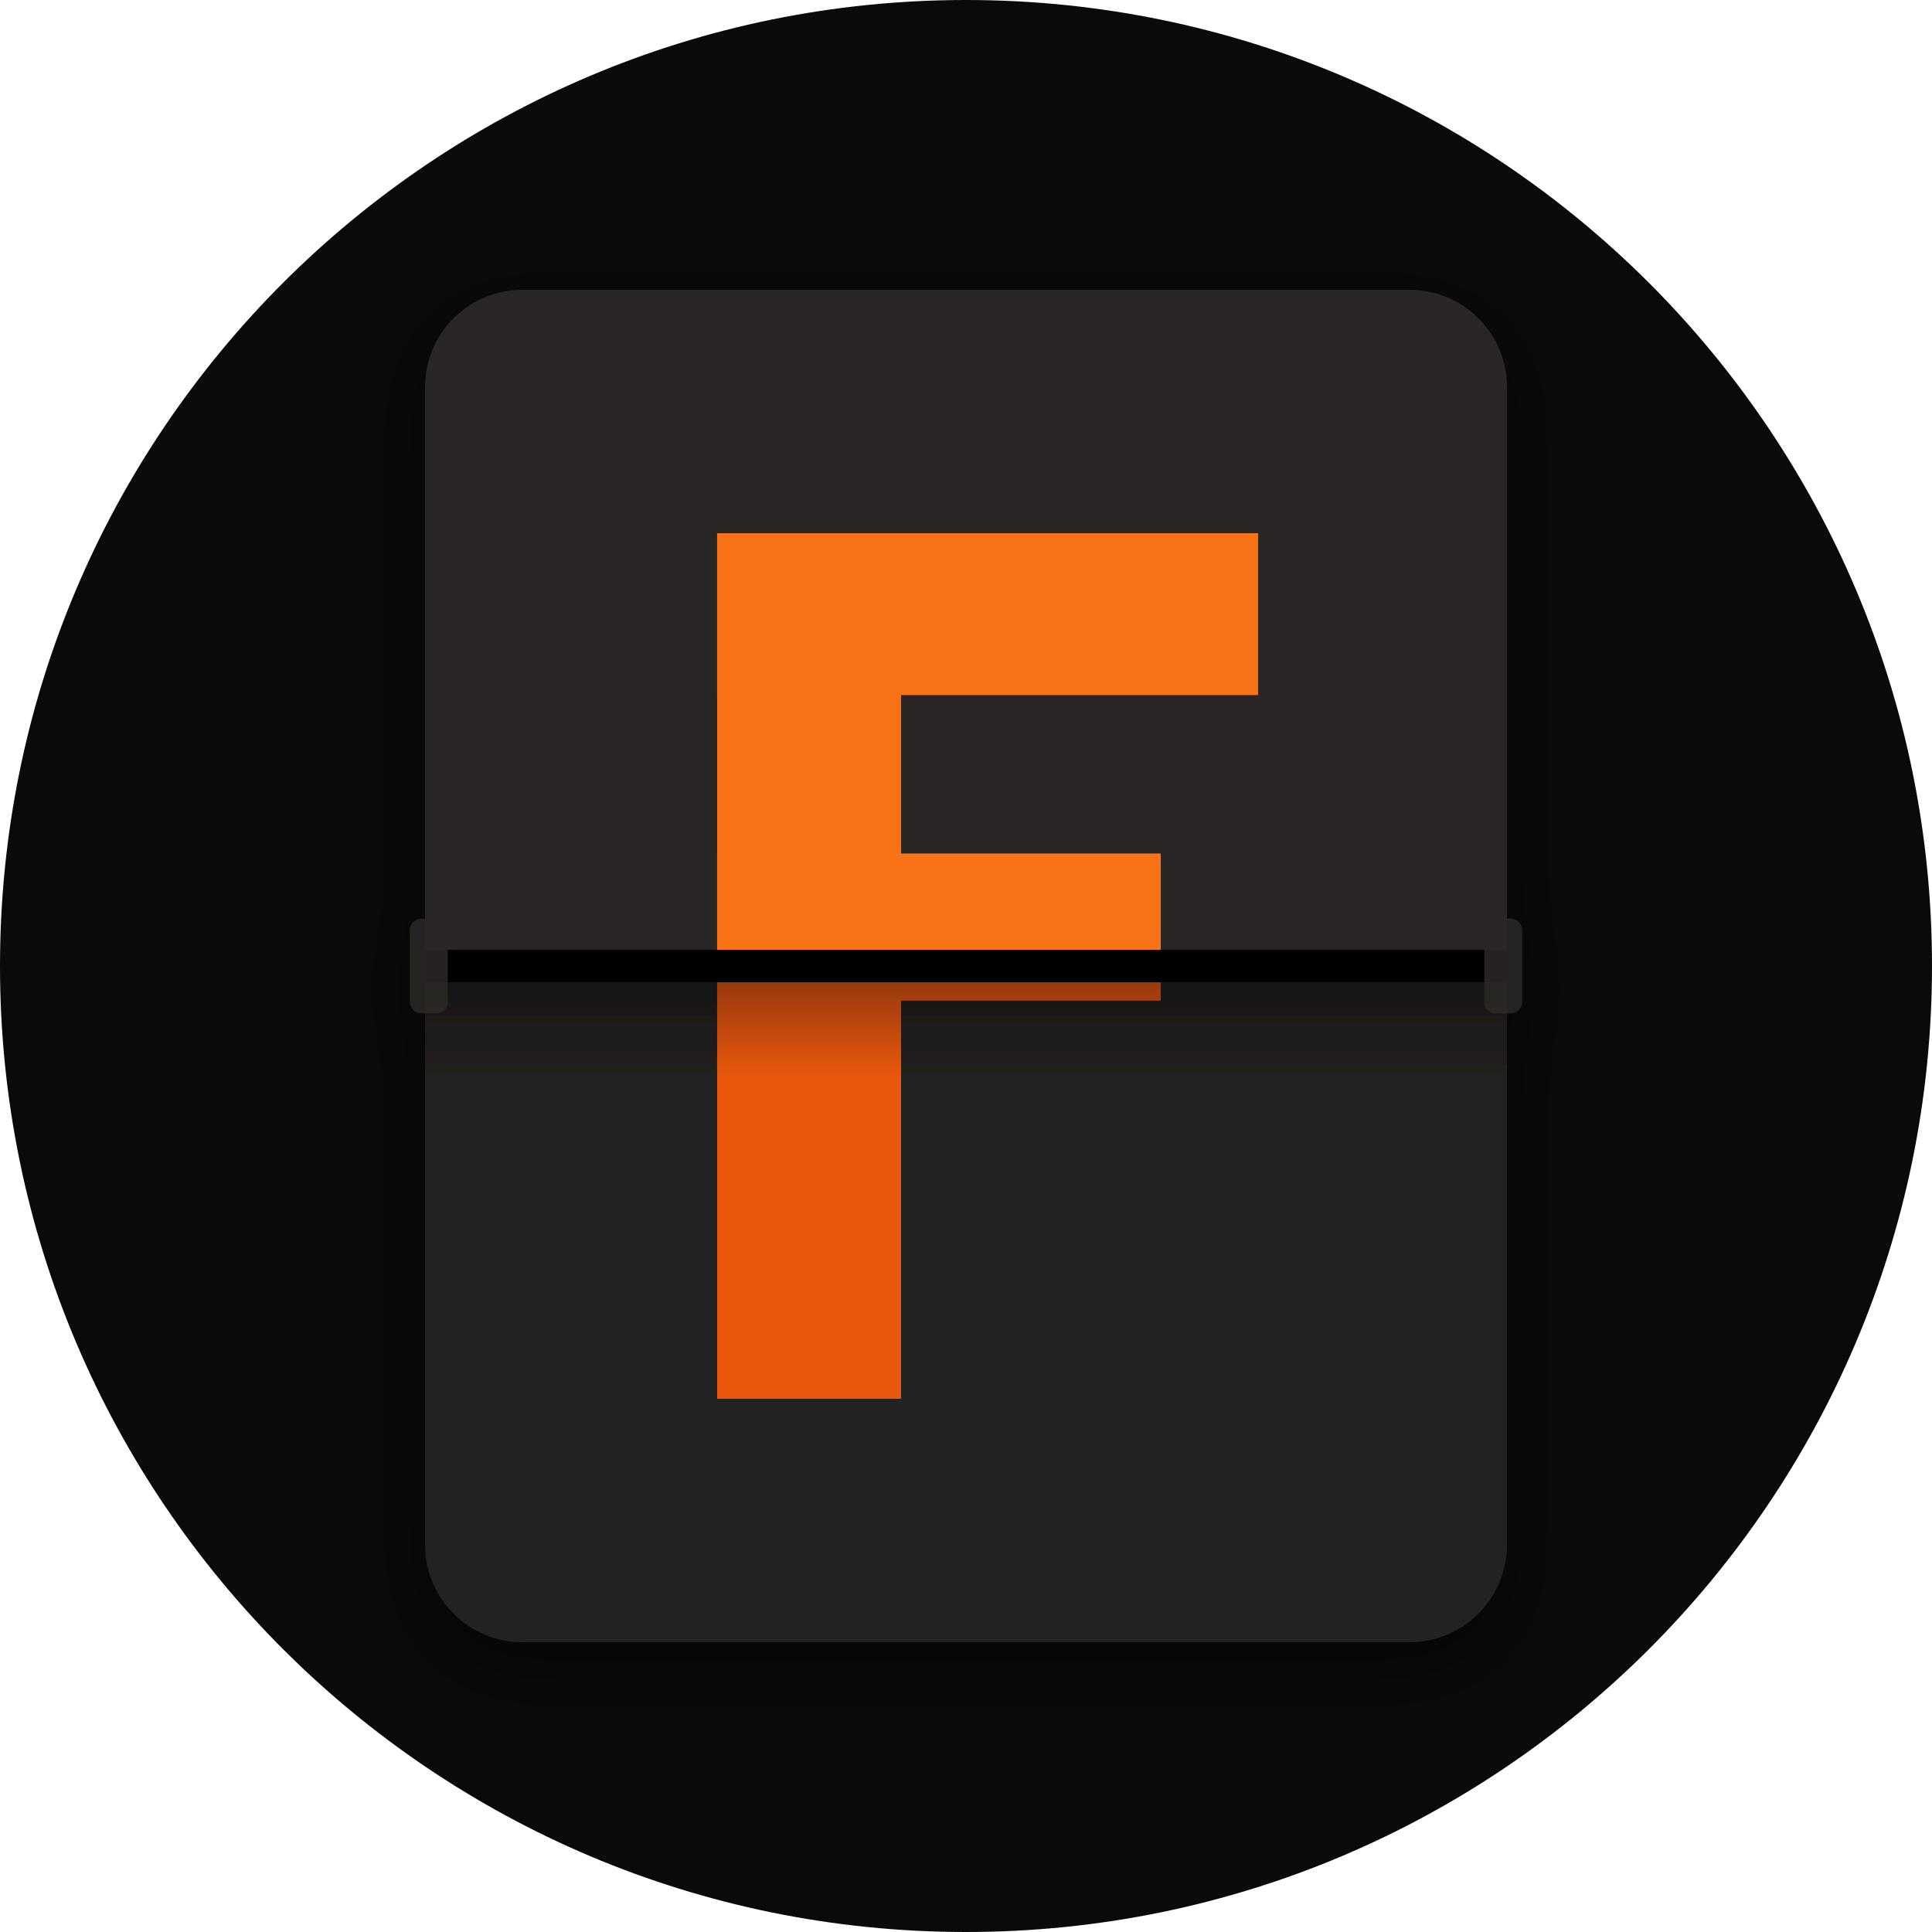
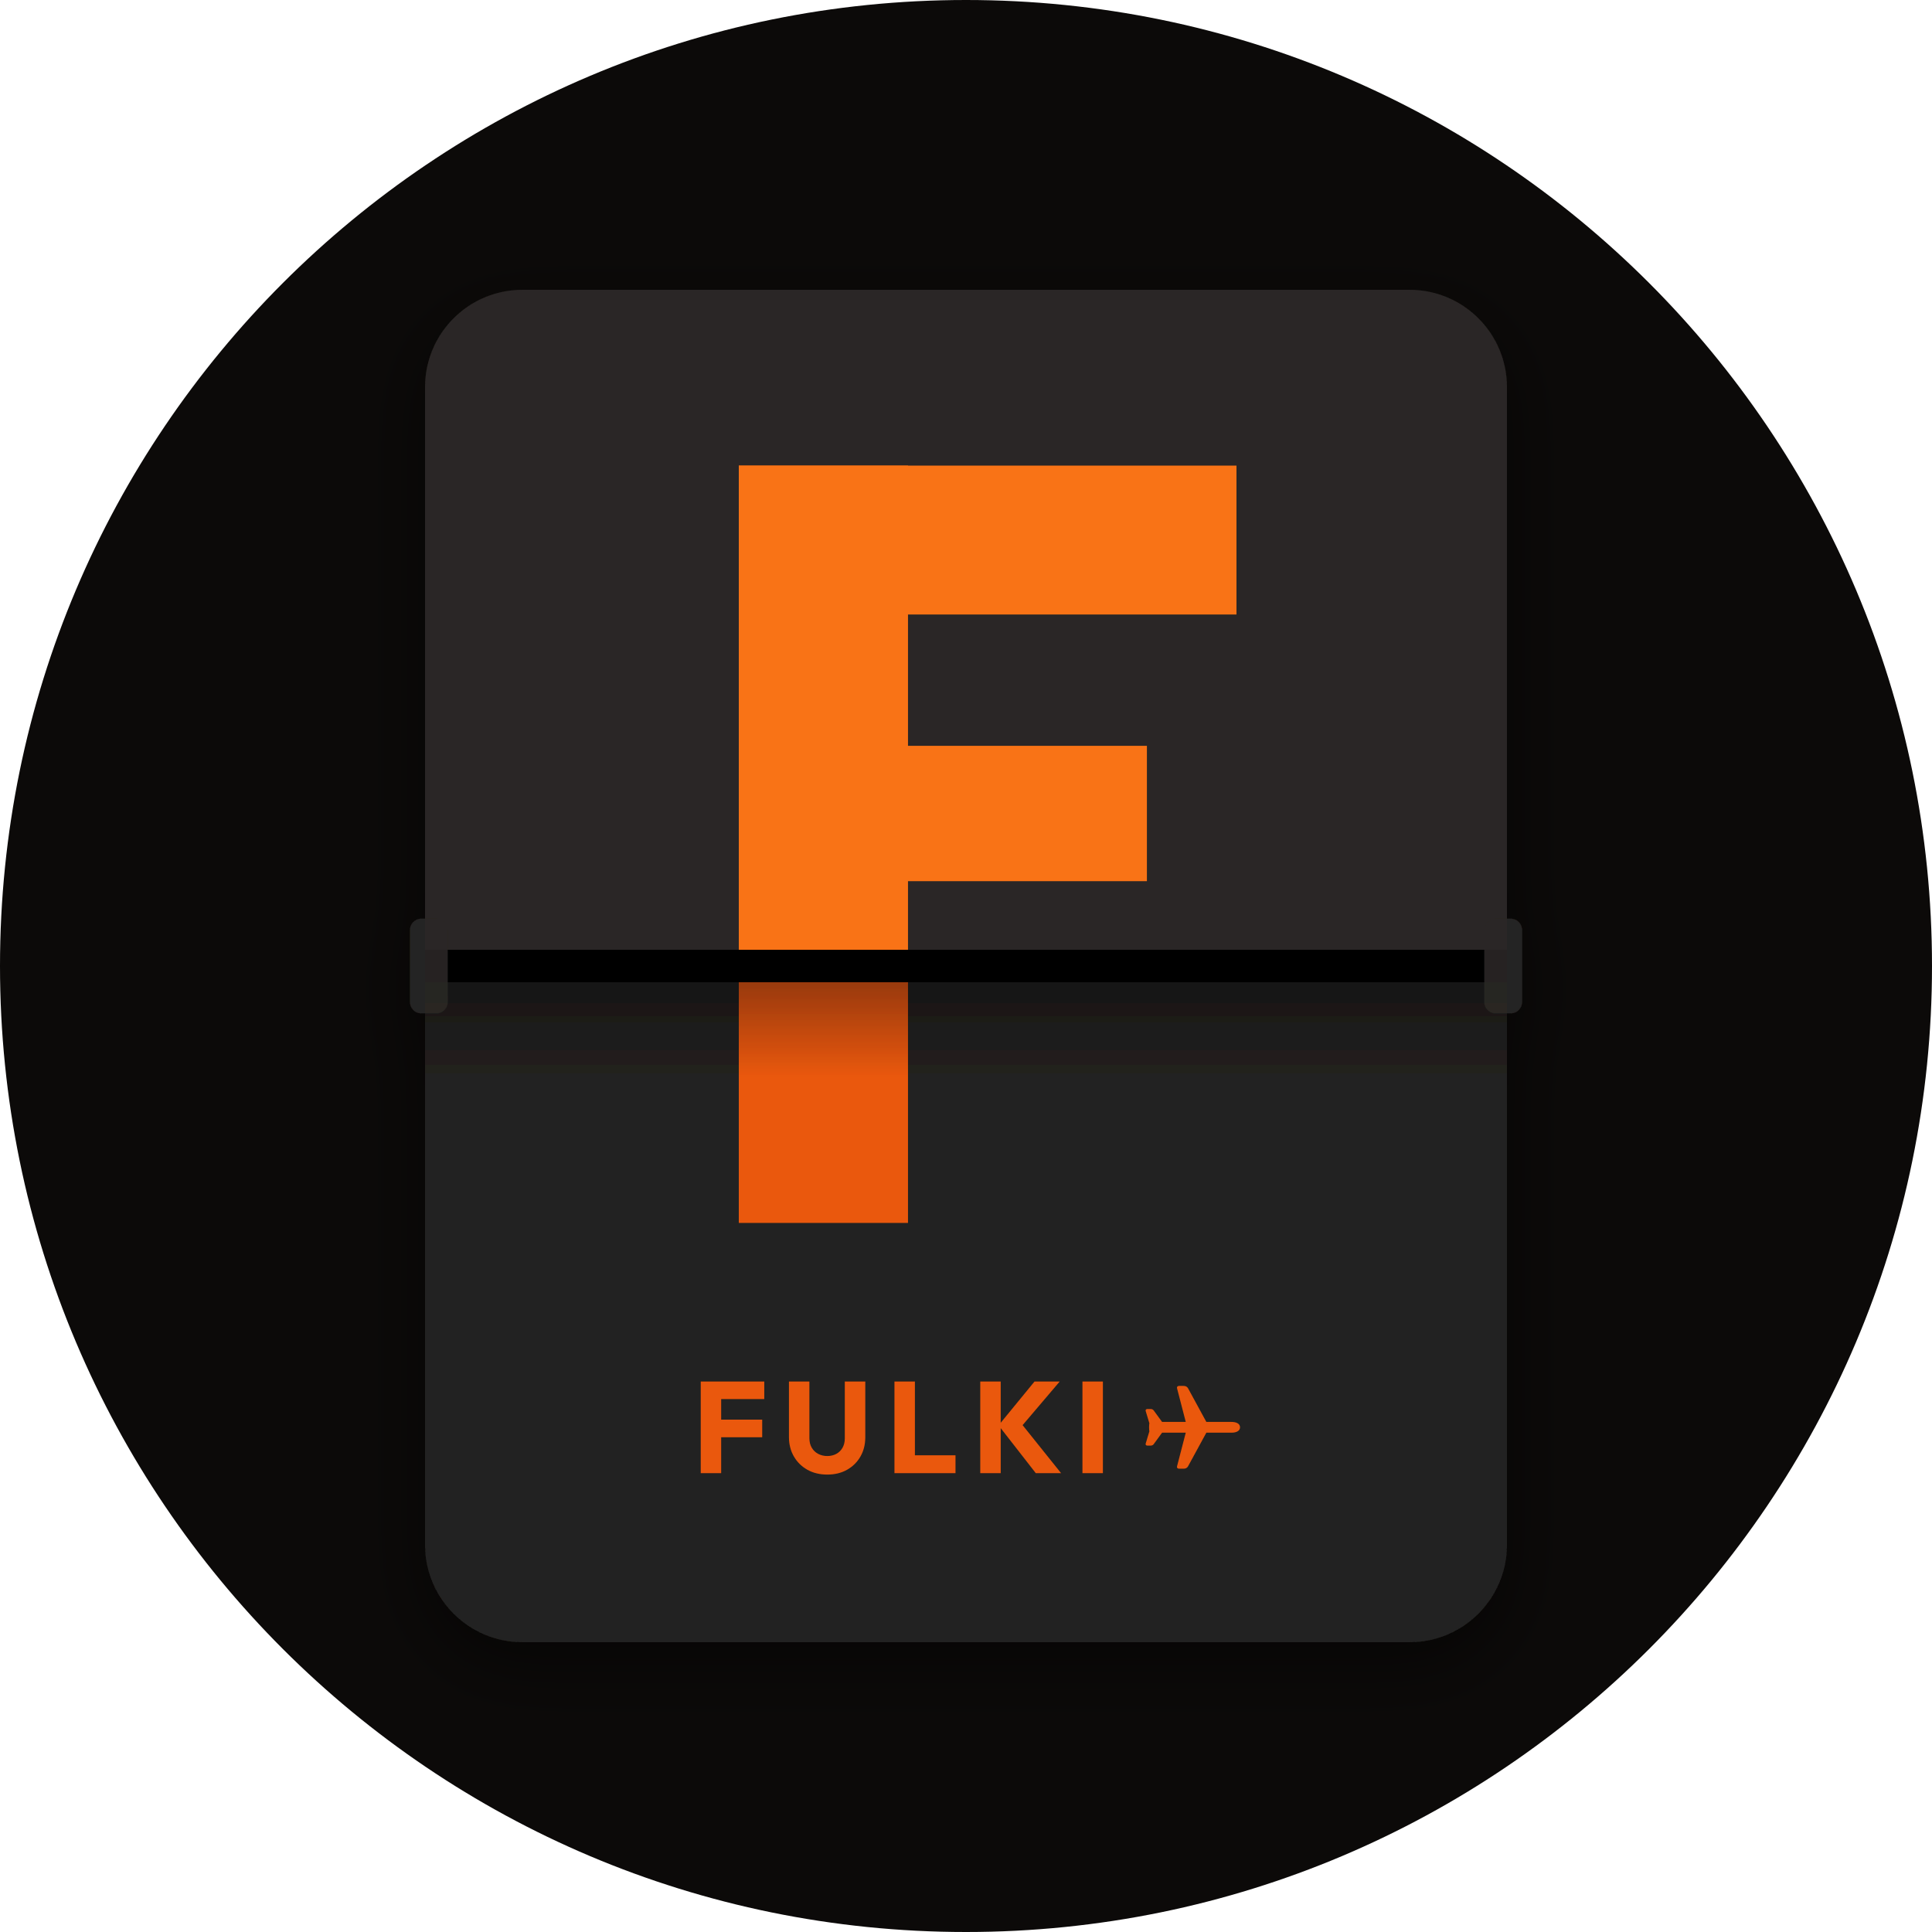
<svg xmlns="http://www.w3.org/2000/svg" viewBox="0 0 512 512" width="512" height="512" role="img" aria-label="Fulki Travel &amp; Tours">
  <defs>
    <clipPath id="tiler1">
      <rect width="512" height="512" rx="256.00" />
    </clipPath>
    <clipPath id="fcr1t">
      <rect x="112.64" y="76.80" width="286.72" height="174.90" />
    </clipPath>
    <clipPath id="fcr1b">
      <rect x="112.64" y="260.30" width="286.72" height="174.90" />
    </clipPath>
    <linearGradient id="fcr1s" x1="0" y1="0" x2="0" y2="1">
      <stop offset="0" stop-color="#000" stop-opacity="0.35" />
      <stop offset="1" stop-color="#000" stop-opacity="0" />
    </linearGradient>
    <filter id="shr1" x="-20%" y="-20%" width="140%" height="140%">
      <feDropShadow dx="0" dy="6.14" stdDeviation="9.22" flood-color="#000" flood-opacity="0.5" />
    </filter>
  </defs>
  <g clip-path="url(#tiler1)">
    <rect width="512" height="512" fill="#0C0A09" />
    <g filter="url(#shr1)">
      <g clip-path="url(#fcr1t)">
        <rect x="112.64" y="76.80" width="286.72" height="358.40" rx="25.80" fill="#2A2725" />
        <g fill="#F97316">
-           <rect x="190.05" y="141.31" width="48.74" height="229.38" />
-           <rect x="190.05" y="141.31" width="143.36" height="42.89" />
-           <rect x="190.05" y="226.18" width="117.56" height="38.99" />
+           <rect x="195.79" y="123.39" width="44.84" height="200.70" />
+           <rect x="195.79" y="123.39" width="131.89" height="39.46" />
+           <rect x="195.79" y="197.65" width="108.15" height="35.87" />
        </g>
      </g>
      <g clip-path="url(#fcr1b)">
        <rect x="112.64" y="76.80" width="286.72" height="358.40" rx="25.80" fill="#232120" />
        <g fill="#EA580C">
-           <rect x="190.05" y="141.31" width="48.74" height="229.38" />
-           <rect x="190.05" y="141.31" width="143.36" height="42.89" />
-           <rect x="190.05" y="226.18" width="117.56" height="38.99" />
+           <rect x="195.79" y="123.39" width="44.84" height="200.70" />
+           <rect x="195.79" y="123.39" width="131.89" height="39.46" />
+           <rect x="195.79" y="197.65" width="108.15" height="35.87" />
        </g>
        <rect x="112.64" y="260.30" width="286.72" height="25.09" fill="url(#fcr1s)" />
+         <path fill="#EA580C" transform="translate(183.38 390.40)" d="M2.32 0V-24.29H7.74V0ZM6.47 -9.51V-14.18H18.61V-9.51ZM6.47 -19.63V-24.29H19.16V-19.63ZM35.86 0.38Q32.87 0.38 30.58 -0.9Q28.3 -2.18 27 -4.43Q25.7 -6.68 25.7 -9.55V-24.29H31.12V-9.26Q31.12 -7.79 31.75 -6.73Q32.38 -5.67 33.45 -5.11Q34.53 -4.54 35.85 -4.54Q37.21 -4.54 38.25 -5.11Q39.29 -5.67 39.89 -6.72Q40.5 -7.77 40.5 -9.22V-24.29H45.93V-9.51Q45.93 -6.64 44.65 -4.41Q43.37 -2.18 41.11 -0.9Q38.84 0.38 35.86 0.38ZM53.66 0V-24.29H59.08V0ZM57.82 0V-4.73H69.84V0ZM91.11 0 81.25 -12.66 90.78 -24.29H97.46L86.72 -11.66V-13.85L97.82 0ZM76.4 0V-24.29H81.82V0ZM103.48 0V-24.29H108.9V0Z" />
+         <path transform="translate(315.87 378.25) rotate(0) scale(0.2551)" fill="#EA580C" d="M50 0C50 -3.6 46.5 -5.6 41 -5.6H15L-4 -40.5C-5 -42.3 -6.6 -43 -8.6 -43H-13.4C-15 -43 -15.9 -41.8 -15.4 -40.3L-6.4 -5.6H-31L-39.6 -17.4C-40.4 -18.5 -41.4 -19 -42.8 -19H-46.4C-47.7 -19 -48.4 -18 -48 -16.8L-44.2 -4.2C-44.6 -2.8 -44.6 2.8 -44.2 4.2L-48 16.8C-48.4 18 -47.7 19 -46.4 19H-42.8C-41.4 19 -40.4 18.5 -39.6 17.4L-31 5.6H-6.4L-15.4 40.3C-15.9 41.8 -15 43 -13.4 43H-8.6C-6.6 43 -5 42.3 -4 40.5L15 5.6H41C46.5 5.6 50 3.6 50 0Z" />
      </g>
      <rect x="112.64" y="251.70" width="286.72" height="8.60" fill="#000" />
      <rect x="108.63" y="243.46" width="10.04" height="25.09" rx="3.01" fill="#2A2725" opacity="0.9" />
      <rect x="393.34" y="243.46" width="10.04" height="25.09" rx="3.01" fill="#2A2725" opacity="0.9" />
    </g>
  </g>
</svg>
